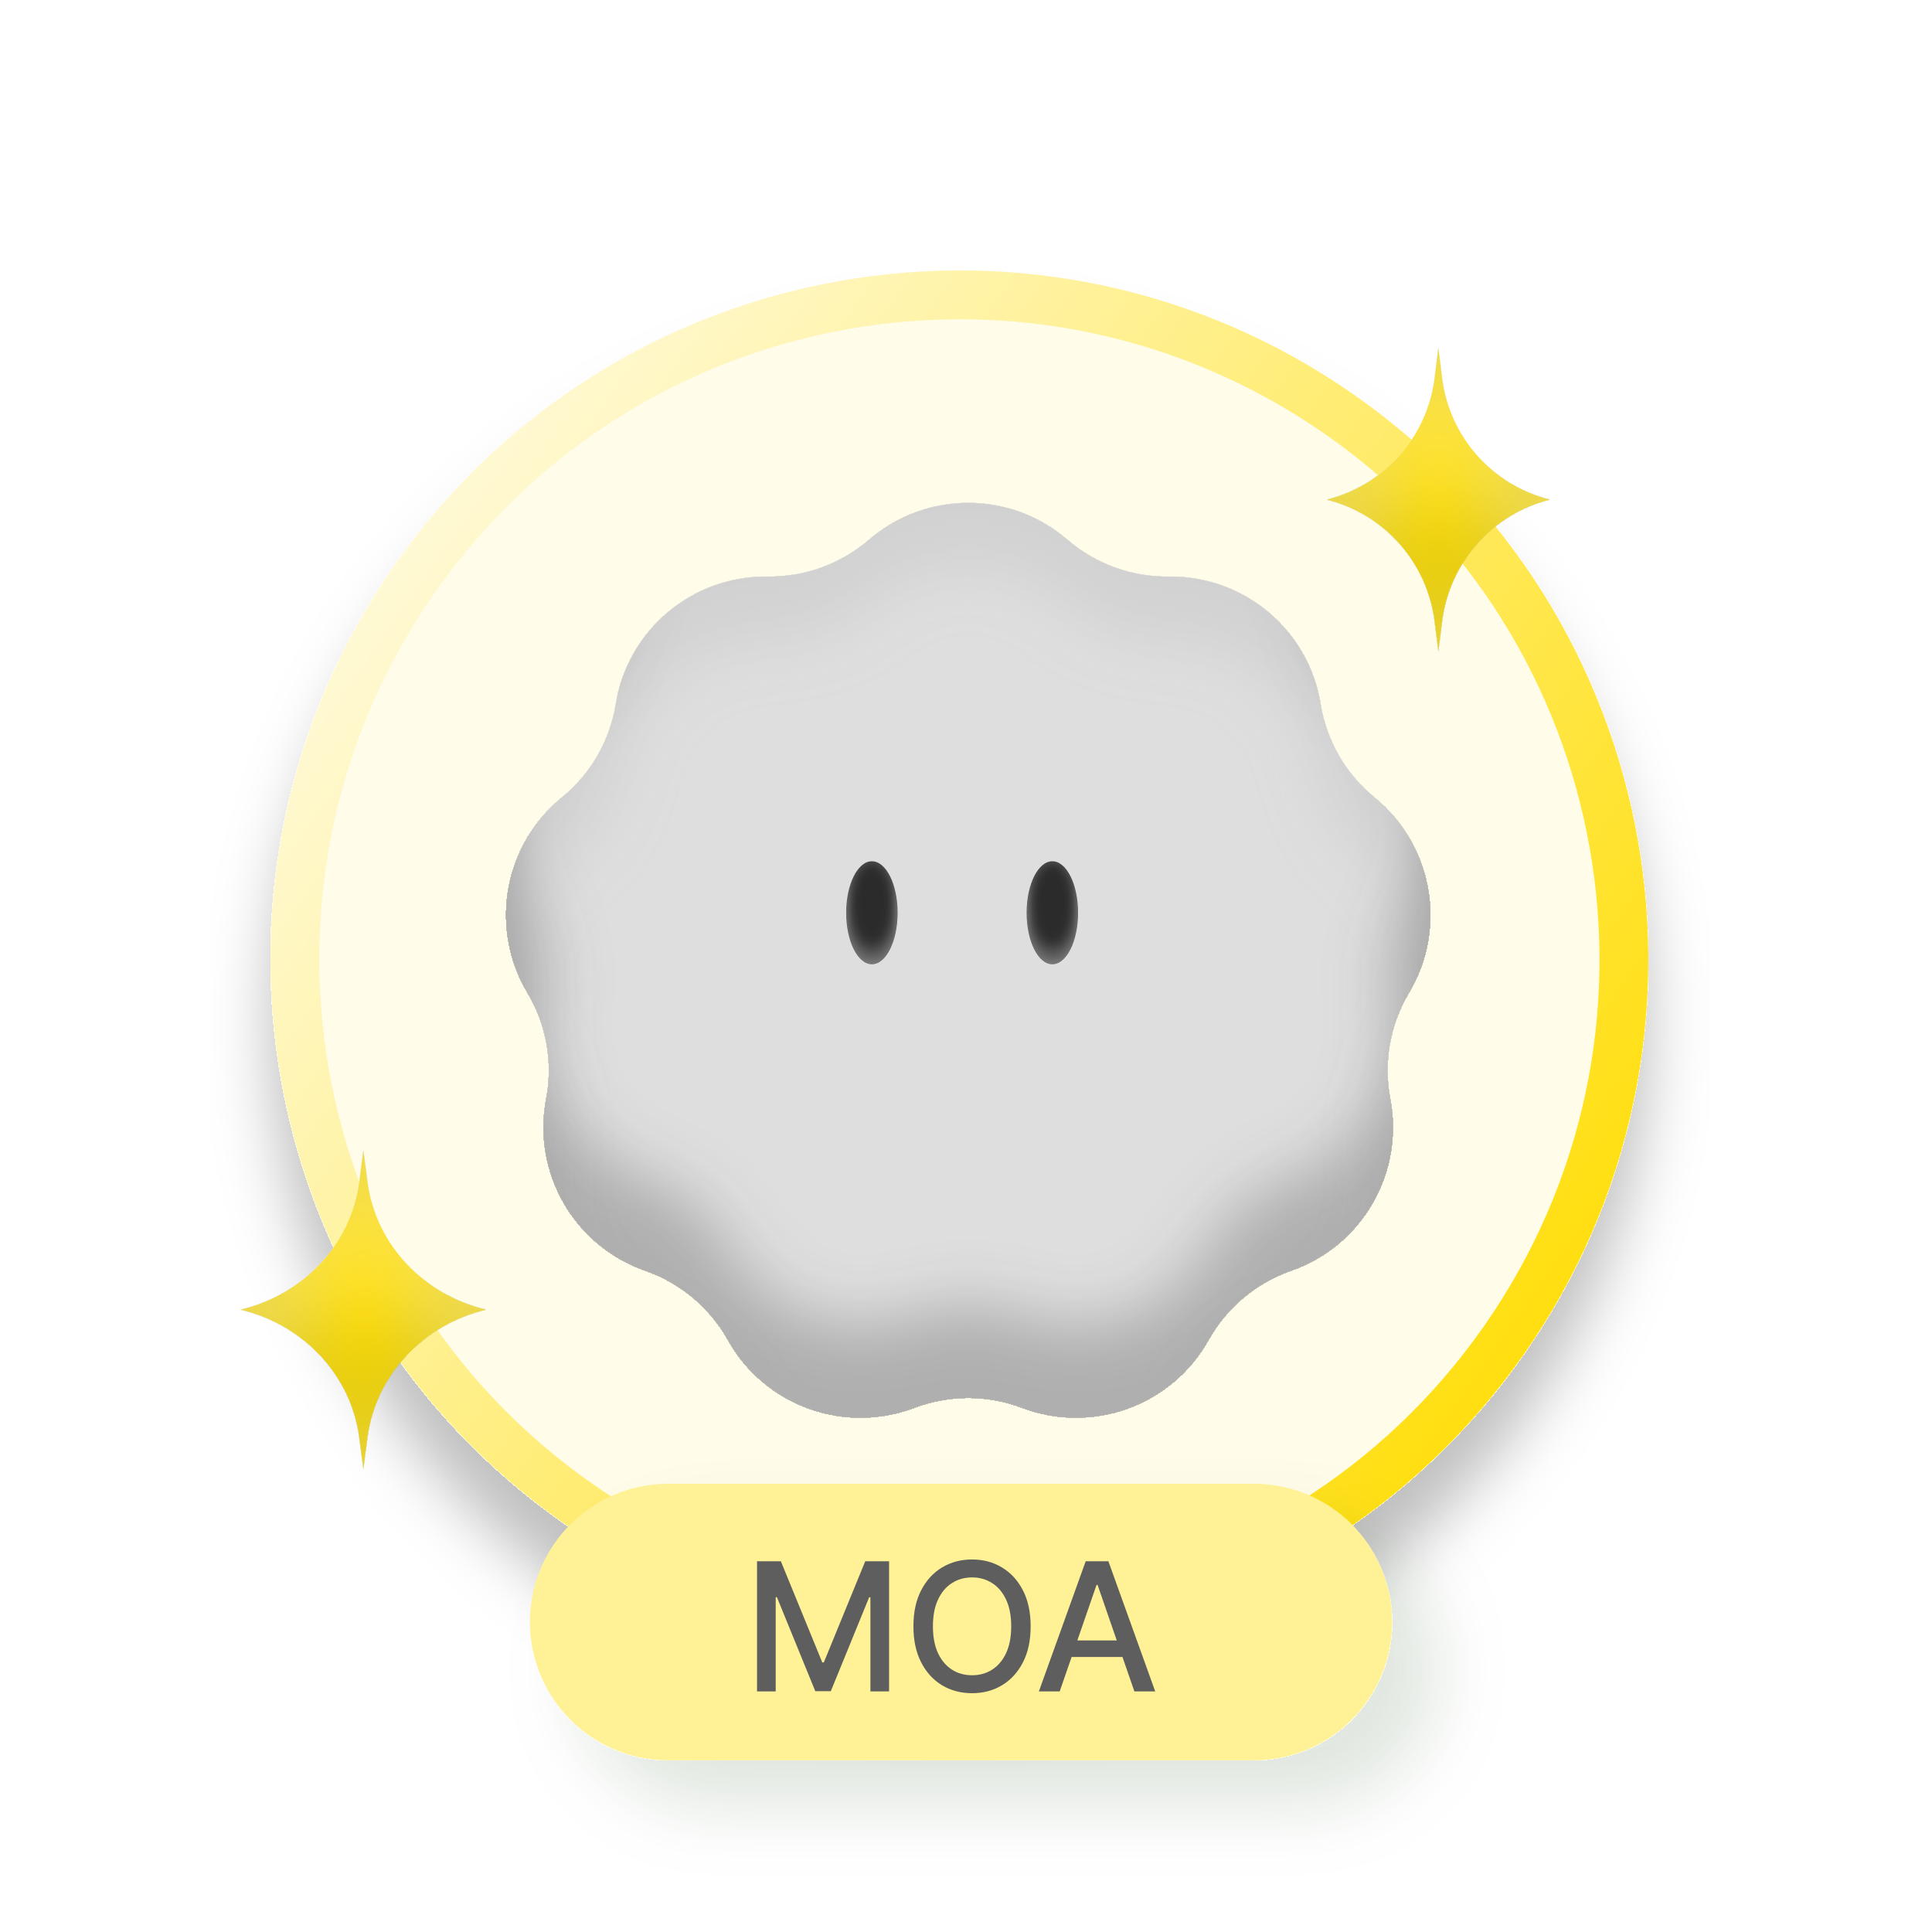
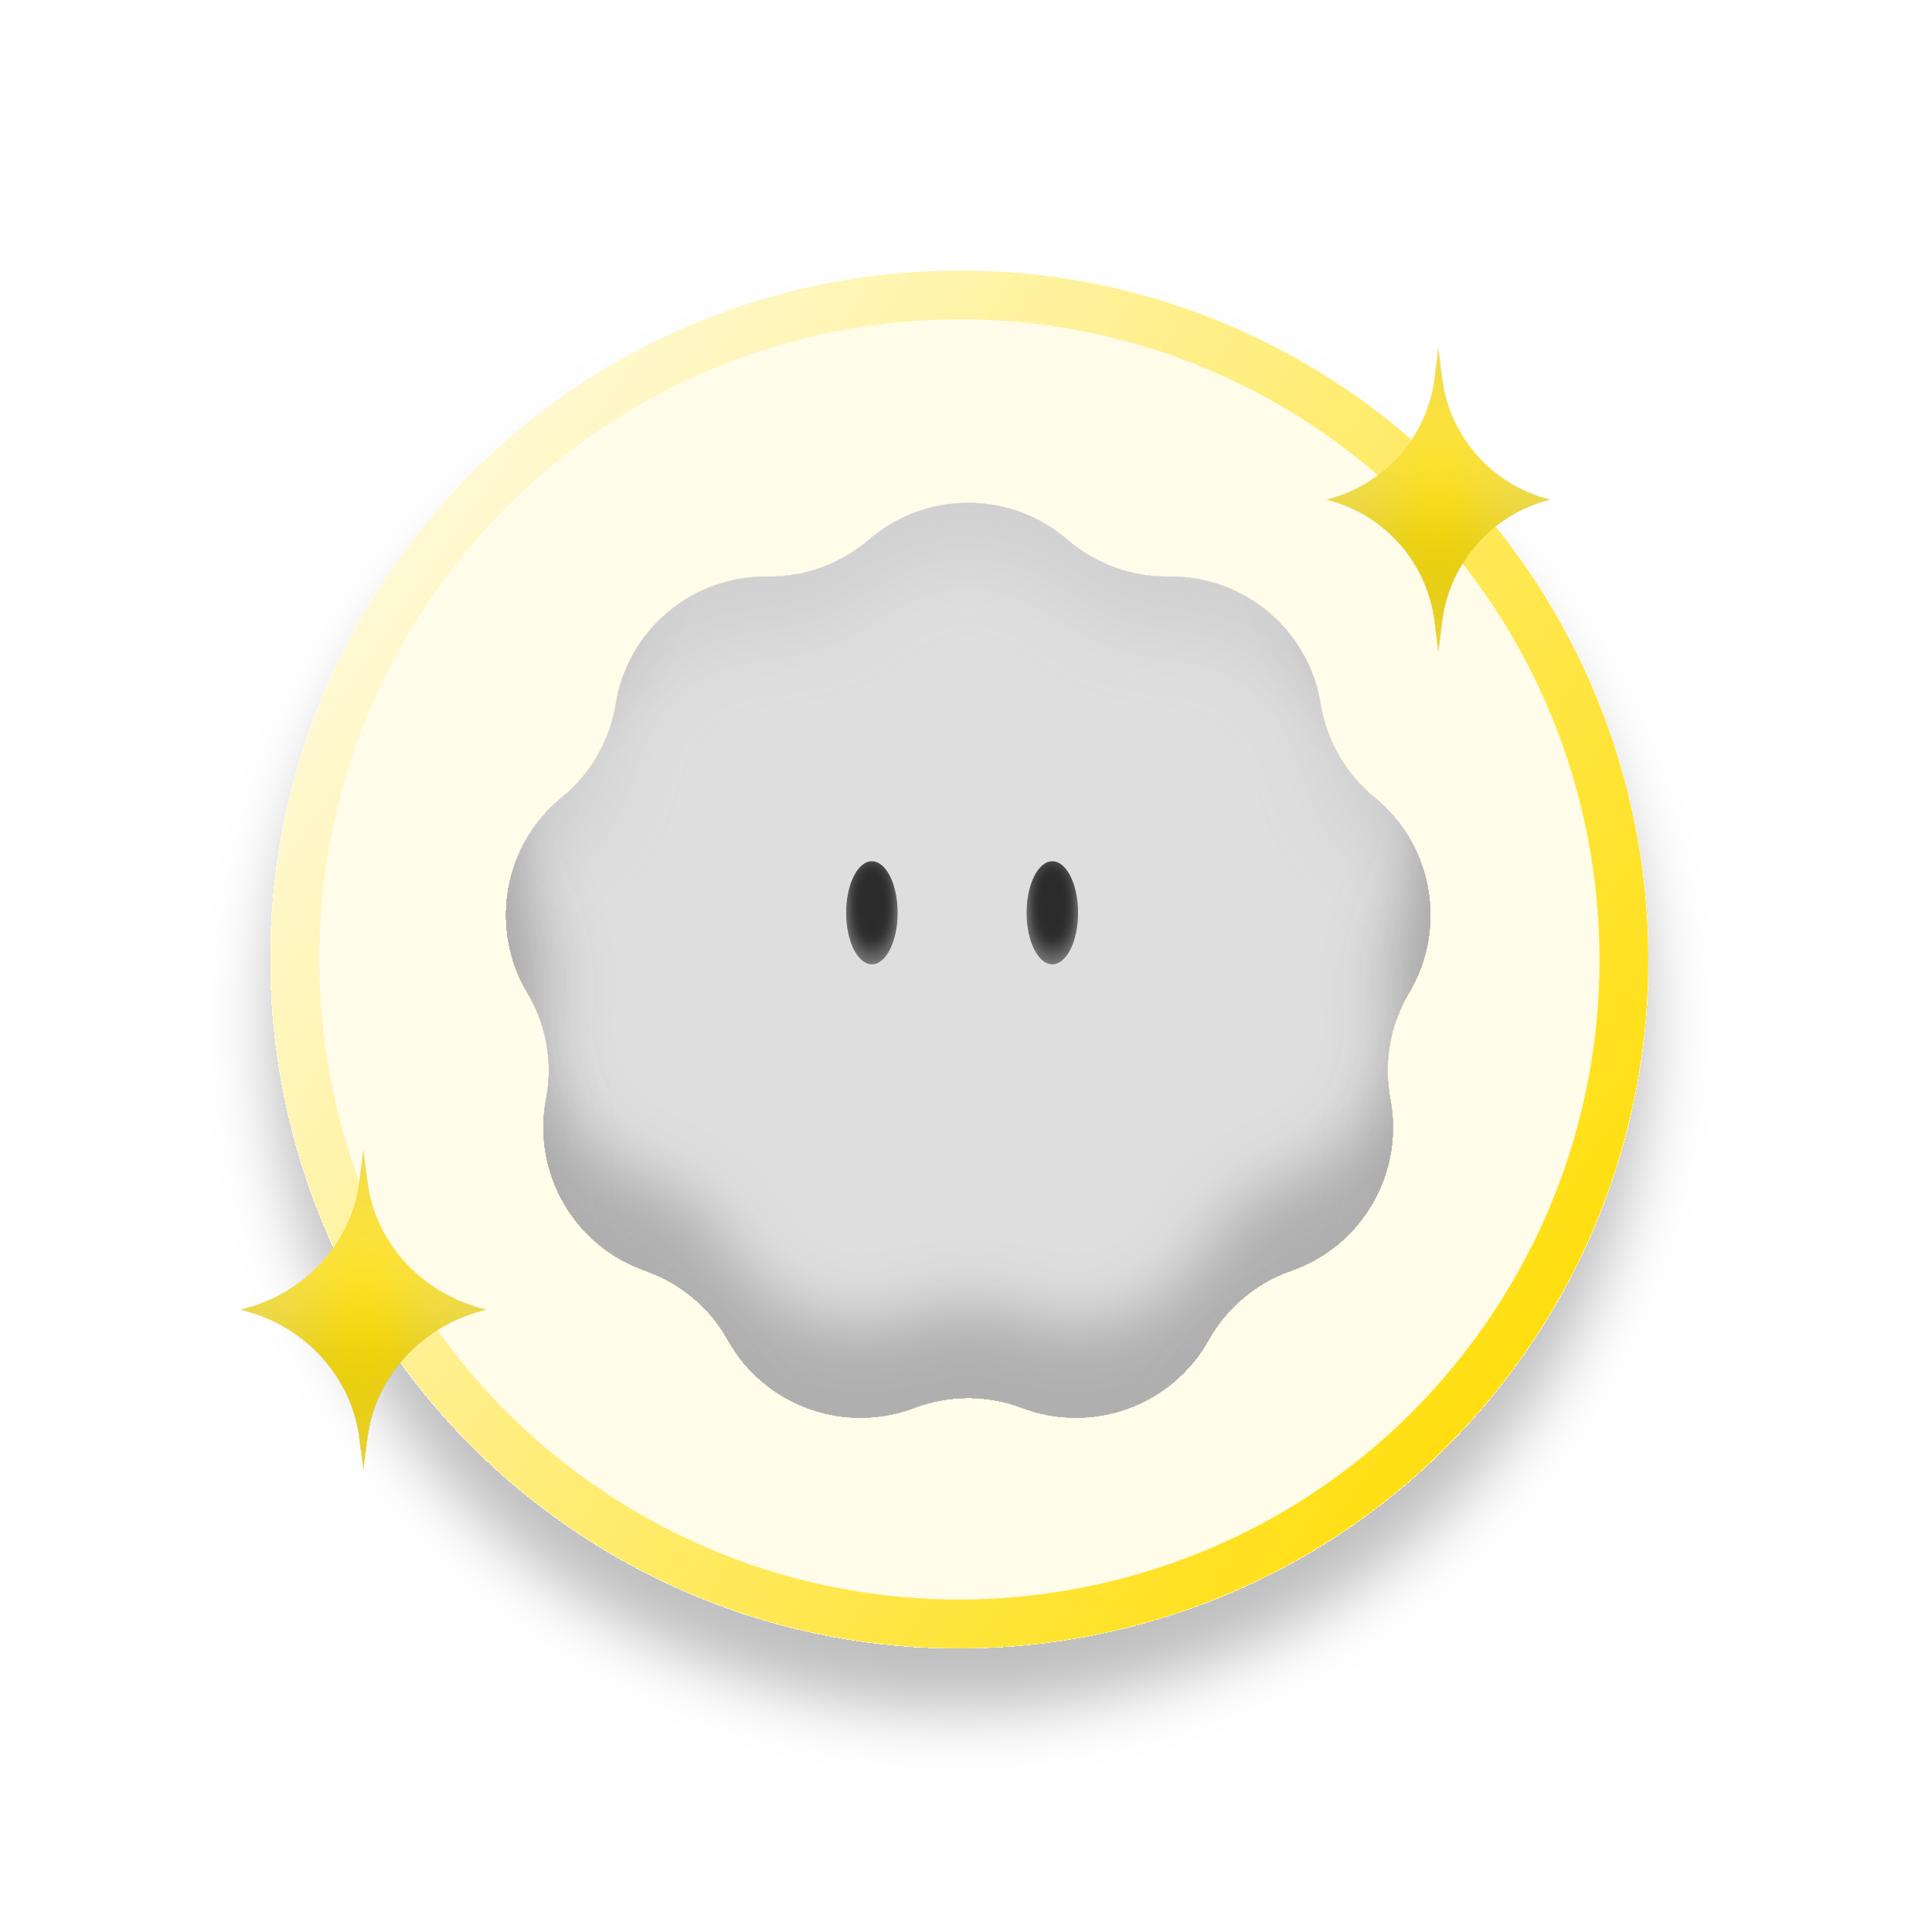
<svg xmlns="http://www.w3.org/2000/svg" width="125" height="125" viewBox="0 0 125 125" fill="none">
  <g filter="url(#filter0_d_287_31369)">
    <path d="M87.637 25.564C107.801 39.683 112.701 67.474 98.582 87.637C84.464 107.801 56.673 112.701 36.509 98.582C16.346 84.464 11.445 56.673 25.564 36.509C39.683 16.346 67.474 11.445 87.637 25.564Z" fill="#FFFCEA" />
  </g>
  <path fill-rule="evenodd" clip-rule="evenodd" d="M95.996 85.826C109.114 67.091 104.561 41.269 85.826 28.151C67.091 15.032 41.269 19.585 28.151 38.32C15.032 57.055 19.585 82.877 38.32 95.996C57.055 109.114 82.877 104.561 95.996 85.826ZM98.582 87.637C112.701 67.474 107.801 39.683 87.637 25.564C67.474 11.445 39.683 16.346 25.564 36.509C11.445 56.673 16.346 84.464 36.509 98.582C56.673 112.701 84.464 107.801 98.582 87.637Z" fill="url(#paint0_linear_287_31369)" />
-   <g filter="url(#filter1_d_287_31369)">
-     <path d="M34.286 104.947C34.286 100.006 38.292 96 43.233 96H81.125C86.066 96 90.071 100.006 90.071 104.947C90.071 109.888 86.066 113.893 81.125 113.893H43.233C38.292 113.893 34.286 109.888 34.286 104.947Z" fill="#FFF196" />
-   </g>
-   <path d="M68.562 109.434H67.214L70.244 101.013H71.712L74.742 109.434H73.394L71.013 102.543H70.947L68.562 109.434ZM68.789 106.136H73.163V107.205H68.789V106.136Z" fill="#5E5E5E" />
-   <path d="M66.683 105.223C66.683 106.123 66.519 106.895 66.19 107.542C65.861 108.187 65.41 108.683 64.837 109.031C64.267 109.376 63.619 109.549 62.893 109.549C62.163 109.549 61.513 109.376 60.94 109.031C60.37 108.683 59.92 108.185 59.591 107.538C59.262 106.891 59.098 106.12 59.098 105.223C59.098 104.324 59.262 103.553 59.591 102.909C59.92 102.262 60.37 101.766 60.94 101.42C61.513 101.072 62.163 100.898 62.893 100.898C63.619 100.898 64.267 101.072 64.837 101.42C65.41 101.766 65.861 102.262 66.19 102.909C66.519 103.553 66.683 104.324 66.683 105.223ZM65.425 105.223C65.425 104.538 65.314 103.961 65.092 103.493C64.873 103.021 64.572 102.665 64.188 102.424C63.807 102.18 63.375 102.058 62.893 102.058C62.407 102.058 61.974 102.18 61.593 102.424C61.212 102.665 60.911 103.021 60.689 103.493C60.469 103.961 60.36 104.538 60.36 105.223C60.36 105.909 60.469 106.487 60.689 106.959C60.911 107.427 61.212 107.784 61.593 108.028C61.974 108.269 62.407 108.389 62.893 108.389C63.375 108.389 63.807 108.269 64.188 108.028C64.572 107.784 64.873 107.427 65.092 106.959C65.314 106.487 65.425 105.909 65.425 105.223Z" fill="#5E5E5E" />
-   <path d="M48.98 101.013H50.521L53.202 107.559H53.301L55.981 101.013H57.523V109.434H56.315V103.34H56.236L53.753 109.421H52.75L50.266 103.336H50.188V109.434H48.98V101.013Z" fill="#5E5E5E" />
-   <g filter="url(#filter2_ii_287_31369)">
+   <g filter="url(#filter1_ii_287_31369)">
    <path d="M56.225 34.921C59.913 31.742 65.373 31.742 69.061 34.921C70.88 36.489 73.21 37.337 75.611 37.305C80.48 37.24 84.663 40.75 85.444 45.556C85.83 47.926 87.069 50.074 88.929 51.593C92.701 54.672 93.649 60.05 91.159 64.234C89.93 66.297 89.499 68.739 89.948 71.098C90.858 75.882 88.128 80.611 83.53 82.215C81.263 83.006 79.363 84.6 78.191 86.695C75.812 90.945 70.681 92.812 66.128 91.085C63.883 90.234 61.404 90.234 59.158 91.085C54.605 92.812 49.474 90.945 47.096 86.695C45.923 84.6 44.024 83.006 41.756 82.215C37.159 80.611 34.428 75.882 35.338 71.098C35.787 68.739 35.356 66.297 34.128 64.234C31.637 60.05 32.585 54.672 36.357 51.593C38.217 50.074 39.457 47.926 39.842 45.556C40.623 40.75 44.806 37.24 49.675 37.305C52.076 37.337 54.406 36.489 56.225 34.921Z" fill="#DEDEDE" />
  </g>
-   <g filter="url(#filter3_ii_287_31369)">
+   <g filter="url(#filter2_ii_287_31369)">
    <ellipse cx="56.411" cy="59.058" rx="1.668" ry="3.336" fill="#2B2B2B" />
  </g>
-   <g filter="url(#filter4_ii_287_31369)">
+   <g filter="url(#filter3_ii_287_31369)">
    <ellipse cx="68.086" cy="59.058" rx="1.668" ry="3.336" fill="#2B2B2B" />
  </g>
-   <g filter="url(#filter5_ii_287_31369)">
+   <g filter="url(#filter4_ii_287_31369)">
    <path d="M85.844 32.327C89.572 31.394 92.345 28.266 92.821 24.452L93.061 22.531L93.302 24.452C93.778 28.266 96.551 31.394 100.28 32.327C96.551 33.259 93.778 36.387 93.302 40.201L93.061 42.123L92.821 40.201C92.345 36.387 89.572 33.259 85.844 32.327Z" fill="#FDDB01" />
  </g>
-   <g filter="url(#filter6_ii_287_31369)">
+   <g filter="url(#filter5_ii_287_31369)">
    <path d="M15.57 84.735C19.669 83.757 22.721 80.473 23.245 76.471L23.51 74.449L23.775 76.471C24.299 80.473 27.351 83.757 31.45 84.735C27.351 85.713 24.299 88.996 23.775 92.998L23.51 95.02L23.245 92.998C22.721 88.996 19.669 85.713 15.57 84.735Z" fill="#FDDB01" />
  </g>
  <defs>
    <filter id="filter0_d_287_31369" x="13.5" y="17.5" width="97.147" height="97.147" filterUnits="userSpaceOnUse" color-interpolation-filters="sRGB">
      <feFlood flood-opacity="0" result="BackgroundImageFix" />
      <feColorMatrix in="SourceAlpha" type="matrix" values="0 0 0 0 0 0 0 0 0 0 0 0 0 0 0 0 0 0 127 0" result="hardAlpha" />
      <feOffset dy="4" />
      <feGaussianBlur stdDeviation="2" />
      <feComposite in2="hardAlpha" operator="out" />
      <feColorMatrix type="matrix" values="0 0 0 0 0 0 0 0 0 0 0 0 0 0 0 0 0 0 0.25 0" />
      <feBlend mode="normal" in2="BackgroundImageFix" result="effect1_dropShadow_287_31369" />
      <feBlend mode="normal" in="SourceGraphic" in2="effect1_dropShadow_287_31369" result="shape" />
    </filter>
-     <filter id="filter1_d_287_31369" x="32.786" y="94.5" width="64.785" height="26.893" filterUnits="userSpaceOnUse" color-interpolation-filters="sRGB">
-       <feFlood flood-opacity="0" result="BackgroundImageFix" />
-       <feColorMatrix in="SourceAlpha" type="matrix" values="0 0 0 0 0 0 0 0 0 0 0 0 0 0 0 0 0 0 127 0" result="hardAlpha" />
-       <feOffset dx="3" dy="3" />
-       <feGaussianBlur stdDeviation="2.25" />
-       <feComposite in2="hardAlpha" operator="out" />
-       <feColorMatrix type="matrix" values="0 0 0 0 0.204 0 0 0 0 0.361 0 0 0 0 0.18 0 0 0 0.15 0" />
-       <feBlend mode="normal" in2="BackgroundImageFix" result="effect1_dropShadow_287_31369" />
-       <feBlend mode="normal" in="SourceGraphic" in2="effect1_dropShadow_287_31369" result="shape" />
-     </filter>
-     <filter id="filter2_ii_287_31369" x="32.744" y="28.537" width="59.798" height="67.189" filterUnits="userSpaceOnUse" color-interpolation-filters="sRGB">
+     <filter id="filter1_ii_287_31369" x="32.744" y="28.537" width="59.798" height="67.189" filterUnits="userSpaceOnUse" color-interpolation-filters="sRGB">
      <feFlood flood-opacity="0" result="BackgroundImageFix" />
      <feBlend mode="normal" in="SourceGraphic" in2="BackgroundImageFix" result="shape" />
      <feColorMatrix in="SourceAlpha" type="matrix" values="0 0 0 0 0 0 0 0 0 0 0 0 0 0 0 0 0 0 127 0" result="hardAlpha" />
      <feOffset dy="4" />
      <feGaussianBlur stdDeviation="2" />
      <feComposite in2="hardAlpha" operator="arithmetic" k2="-1" k3="1" />
      <feColorMatrix type="matrix" values="0 0 0 0 0.675 0 0 0 0 0.675 0 0 0 0 0.675 0 0 0 0.25 0" />
      <feBlend mode="normal" in2="shape" result="effect1_innerShadow_287_31369" />
      <feColorMatrix in="SourceAlpha" type="matrix" values="0 0 0 0 0 0 0 0 0 0 0 0 0 0 0 0 0 0 127 0" result="hardAlpha" />
      <feOffset dy="-6" />
      <feGaussianBlur stdDeviation="2" />
      <feComposite in2="hardAlpha" operator="arithmetic" k2="-1" k3="1" />
      <feColorMatrix type="matrix" values="0 0 0 0 0.141 0 0 0 0 0.141 0 0 0 0 0.141 0 0 0 0.25 0" />
      <feBlend mode="normal" in2="effect1_innerShadow_287_31369" result="effect2_innerShadow_287_31369" />
    </filter>
-     <filter id="filter3_ii_287_31369" x="54.743" y="54.822" width="3.336" height="7.571" filterUnits="userSpaceOnUse" color-interpolation-filters="sRGB">
+     <filter id="filter2_ii_287_31369" x="54.743" y="54.822" width="3.336" height="7.571" filterUnits="userSpaceOnUse" color-interpolation-filters="sRGB">
      <feFlood flood-opacity="0" result="BackgroundImageFix" />
      <feBlend mode="normal" in="SourceGraphic" in2="BackgroundImageFix" result="shape" />
      <feColorMatrix in="SourceAlpha" type="matrix" values="0 0 0 0 0 0 0 0 0 0 0 0 0 0 0 0 0 0 127 0" result="hardAlpha" />
      <feOffset dy="-1" />
      <feGaussianBlur stdDeviation="0.45" />
      <feComposite in2="hardAlpha" operator="arithmetic" k2="-1" k3="1" />
      <feColorMatrix type="matrix" values="0 0 0 0 1 0 0 0 0 1 0 0 0 0 1 0 0 0 0.25 0" />
      <feBlend mode="normal" in2="shape" result="effect1_innerShadow_287_31369" />
      <feColorMatrix in="SourceAlpha" type="matrix" values="0 0 0 0 0 0 0 0 0 0 0 0 0 0 0 0 0 0 127 0" result="hardAlpha" />
      <feOffset />
      <feGaussianBlur stdDeviation="0.4" />
      <feComposite in2="hardAlpha" operator="arithmetic" k2="-1" k3="1" />
      <feColorMatrix type="matrix" values="0 0 0 0 0.958 0 0 0 0 0.958 0 0 0 0 0.958 0 0 0 0.25 0" />
      <feBlend mode="normal" in2="effect1_innerShadow_287_31369" result="effect2_innerShadow_287_31369" />
    </filter>
-     <filter id="filter4_ii_287_31369" x="66.418" y="54.822" width="3.336" height="7.571" filterUnits="userSpaceOnUse" color-interpolation-filters="sRGB">
+     <filter id="filter3_ii_287_31369" x="66.418" y="54.822" width="3.336" height="7.571" filterUnits="userSpaceOnUse" color-interpolation-filters="sRGB">
      <feFlood flood-opacity="0" result="BackgroundImageFix" />
      <feBlend mode="normal" in="SourceGraphic" in2="BackgroundImageFix" result="shape" />
      <feColorMatrix in="SourceAlpha" type="matrix" values="0 0 0 0 0 0 0 0 0 0 0 0 0 0 0 0 0 0 127 0" result="hardAlpha" />
      <feOffset dy="-1" />
      <feGaussianBlur stdDeviation="0.45" />
      <feComposite in2="hardAlpha" operator="arithmetic" k2="-1" k3="1" />
      <feColorMatrix type="matrix" values="0 0 0 0 1 0 0 0 0 1 0 0 0 0 1 0 0 0 0.25 0" />
      <feBlend mode="normal" in2="shape" result="effect1_innerShadow_287_31369" />
      <feColorMatrix in="SourceAlpha" type="matrix" values="0 0 0 0 0 0 0 0 0 0 0 0 0 0 0 0 0 0 127 0" result="hardAlpha" />
      <feOffset />
      <feGaussianBlur stdDeviation="0.4" />
      <feComposite in2="hardAlpha" operator="arithmetic" k2="-1" k3="1" />
      <feColorMatrix type="matrix" values="0 0 0 0 0.958 0 0 0 0 0.958 0 0 0 0 0.958 0 0 0 0.25 0" />
      <feBlend mode="normal" in2="effect1_innerShadow_287_31369" result="effect2_innerShadow_287_31369" />
    </filter>
-     <filter id="filter5_ii_287_31369" x="83.266" y="19.531" width="19.592" height="26.592" filterUnits="userSpaceOnUse" color-interpolation-filters="sRGB">
+     <filter id="filter4_ii_287_31369" x="83.266" y="19.531" width="19.592" height="26.592" filterUnits="userSpaceOnUse" color-interpolation-filters="sRGB">
      <feFlood flood-opacity="0" result="BackgroundImageFix" />
      <feBlend mode="normal" in="SourceGraphic" in2="BackgroundImageFix" result="shape" />
      <feColorMatrix in="SourceAlpha" type="matrix" values="0 0 0 0 0 0 0 0 0 0 0 0 0 0 0 0 0 0 127 0" result="hardAlpha" />
      <feOffset dy="-3" />
      <feGaussianBlur stdDeviation="2" />
      <feComposite in2="hardAlpha" operator="arithmetic" k2="-1" k3="1" />
      <feColorMatrix type="matrix" values="0 0 0 0 0.617 0 0 0 0 0.61 0 0 0 0 0.227 0 0 0 0.25 0" />
      <feBlend mode="normal" in2="shape" result="effect1_innerShadow_287_31369" />
      <feColorMatrix in="SourceAlpha" type="matrix" values="0 0 0 0 0 0 0 0 0 0 0 0 0 0 0 0 0 0 127 0" result="hardAlpha" />
      <feOffset dy="4" />
      <feGaussianBlur stdDeviation="2" />
      <feComposite in2="hardAlpha" operator="arithmetic" k2="-1" k3="1" />
      <feColorMatrix type="matrix" values="0 0 0 0 1 0 0 0 0 1 0 0 0 0 1 0 0 0 0.25 0" />
      <feBlend mode="normal" in2="effect1_innerShadow_287_31369" result="effect2_innerShadow_287_31369" />
    </filter>
-     <filter id="filter6_ii_287_31369" x="12.734" y="71.449" width="21.551" height="27.571" filterUnits="userSpaceOnUse" color-interpolation-filters="sRGB">
+     <filter id="filter5_ii_287_31369" x="12.734" y="71.449" width="21.551" height="27.571" filterUnits="userSpaceOnUse" color-interpolation-filters="sRGB">
      <feFlood flood-opacity="0" result="BackgroundImageFix" />
      <feBlend mode="normal" in="SourceGraphic" in2="BackgroundImageFix" result="shape" />
      <feColorMatrix in="SourceAlpha" type="matrix" values="0 0 0 0 0 0 0 0 0 0 0 0 0 0 0 0 0 0 127 0" result="hardAlpha" />
      <feOffset dy="-3" />
      <feGaussianBlur stdDeviation="2" />
      <feComposite in2="hardAlpha" operator="arithmetic" k2="-1" k3="1" />
      <feColorMatrix type="matrix" values="0 0 0 0 0.617 0 0 0 0 0.61 0 0 0 0 0.227 0 0 0 0.25 0" />
      <feBlend mode="normal" in2="shape" result="effect1_innerShadow_287_31369" />
      <feColorMatrix in="SourceAlpha" type="matrix" values="0 0 0 0 0 0 0 0 0 0 0 0 0 0 0 0 0 0 127 0" result="hardAlpha" />
      <feOffset dy="4" />
      <feGaussianBlur stdDeviation="2" />
      <feComposite in2="hardAlpha" operator="arithmetic" k2="-1" k3="1" />
      <feColorMatrix type="matrix" values="0 0 0 0 1 0 0 0 0 1 0 0 0 0 1 0 0 0 0.25 0" />
      <feBlend mode="normal" in2="effect1_innerShadow_287_31369" result="effect2_innerShadow_287_31369" />
    </filter>
    <linearGradient id="paint0_linear_287_31369" x1="25.564" y1="36.509" x2="98.582" y2="87.637" gradientUnits="userSpaceOnUse">
      <stop stop-color="#FFF9D4" />
      <stop offset="1" stop-color="#FFDF10" />
    </linearGradient>
  </defs>
</svg>
